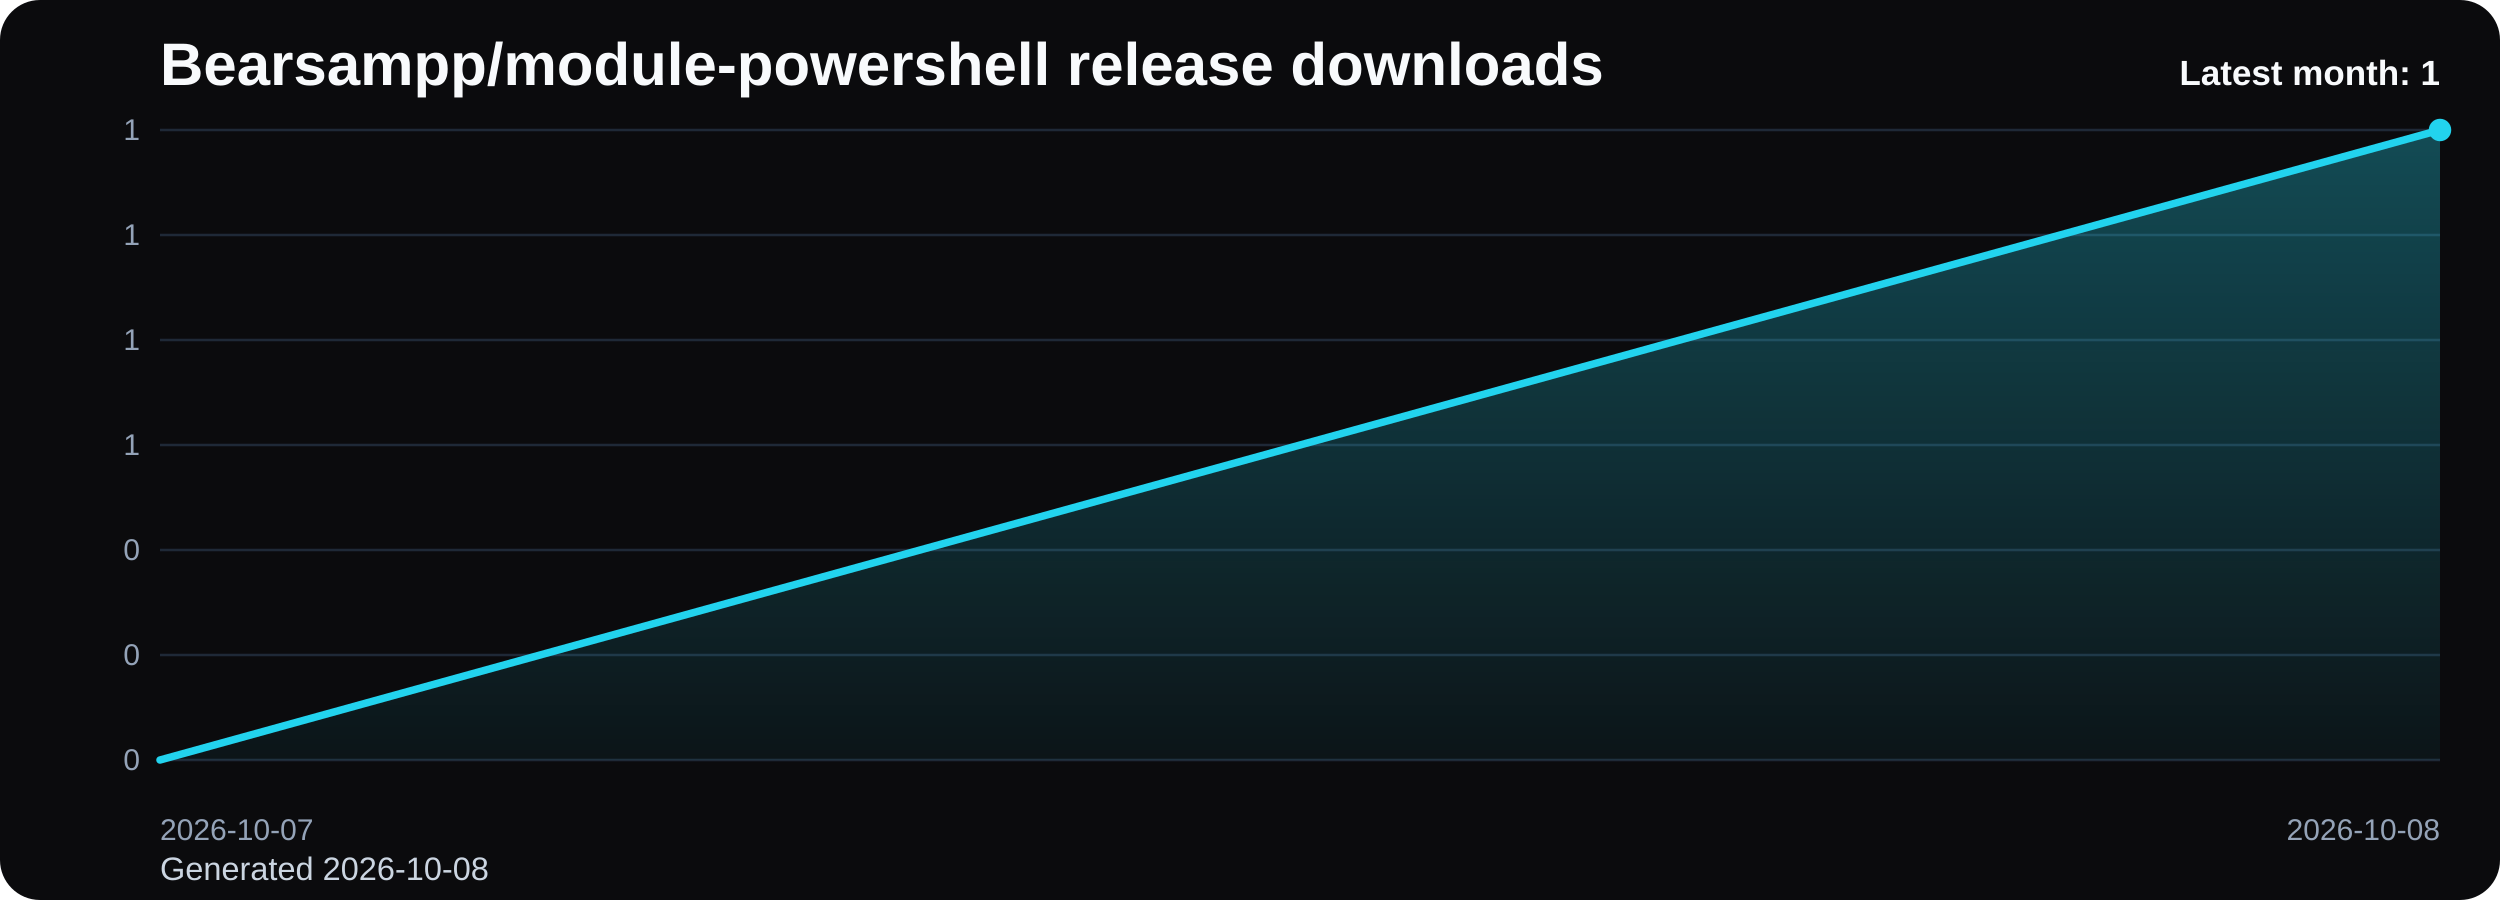
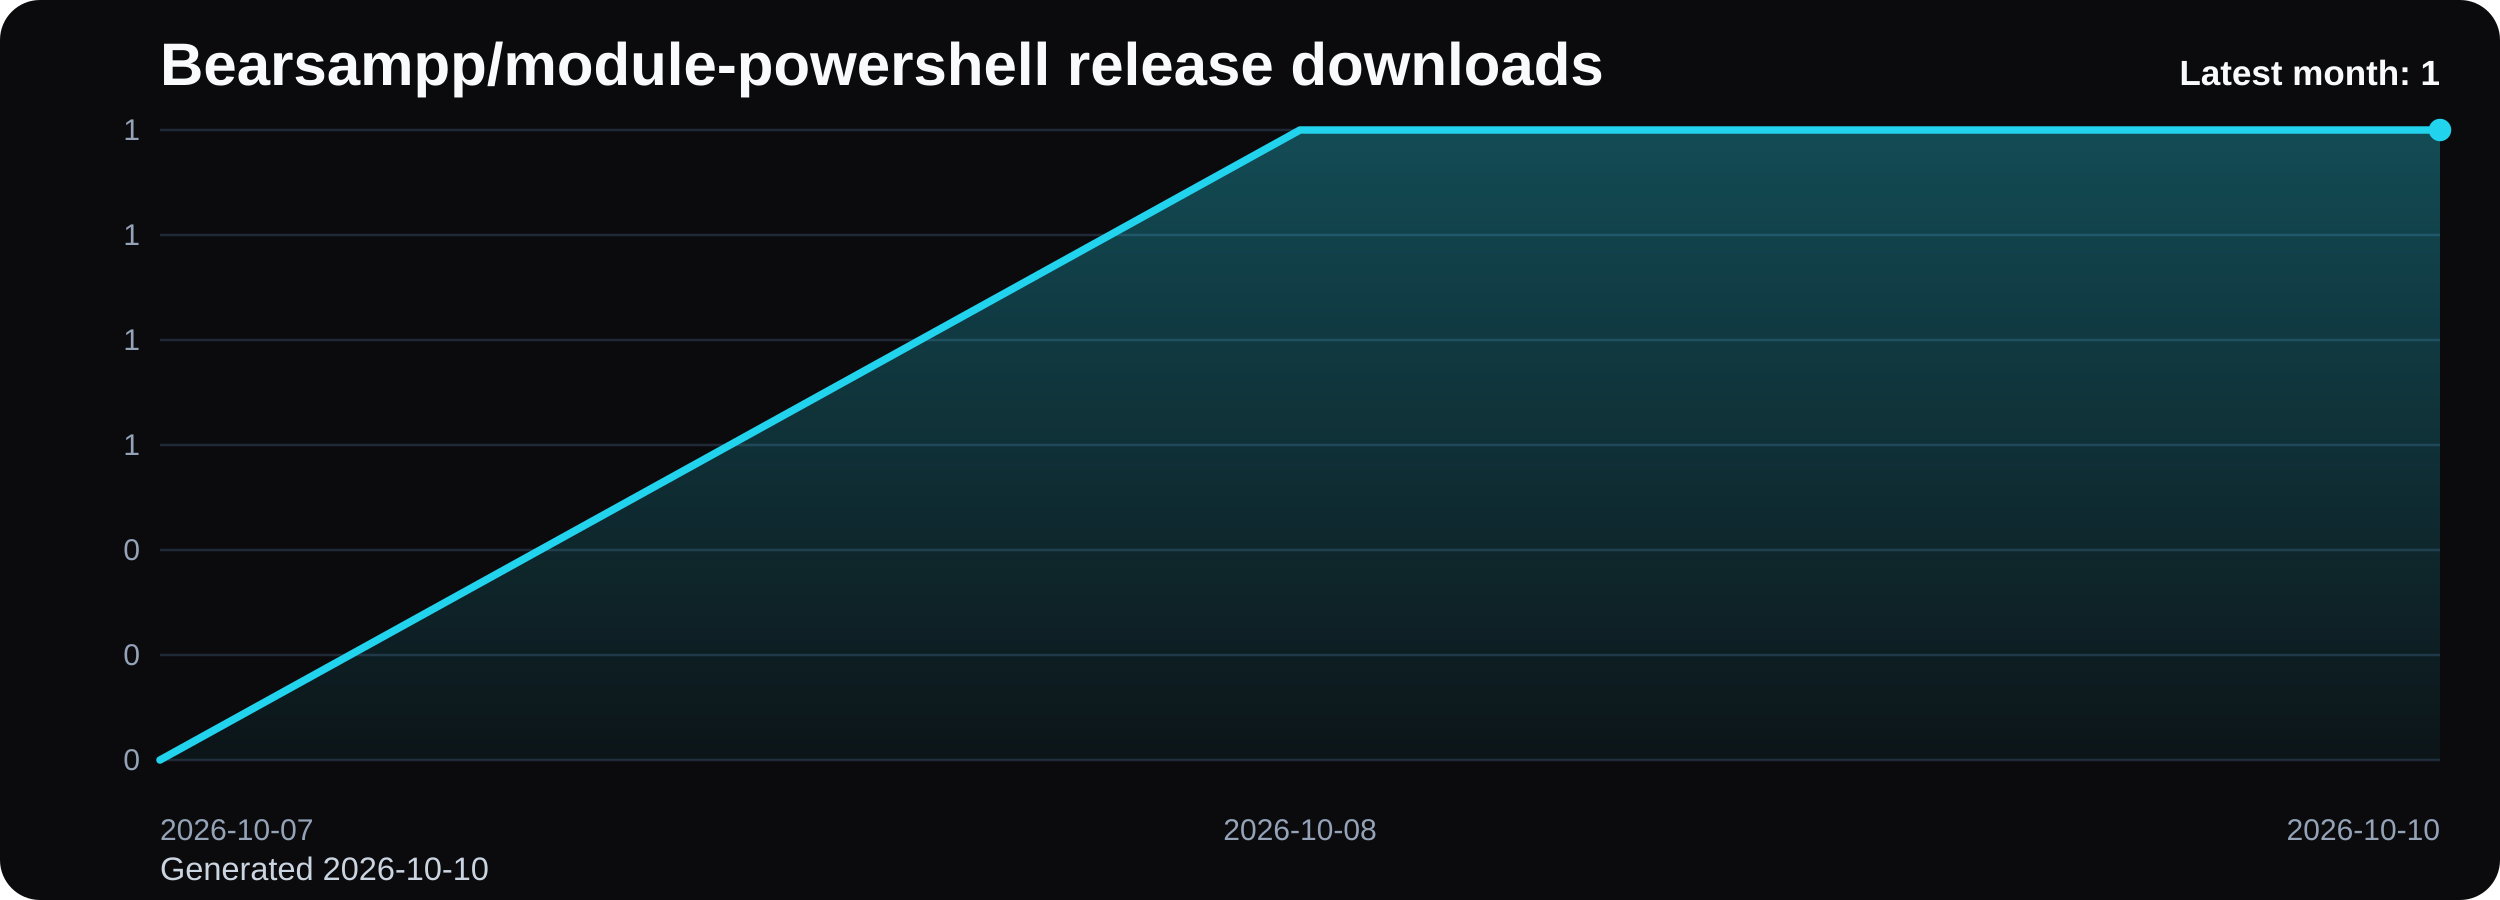
<svg xmlns="http://www.w3.org/2000/svg" viewBox="0 0 1000 360" role="img" aria-label="Bearsampp/module-powershell release downloads chart">
  <defs>
    <linearGradient id="fill-monthly-black" x1="0" y1="0" x2="0" y2="1">
      <stop offset="0%" stop-color="#22d3ee" stop-opacity="0.32" />
      <stop offset="100%" stop-color="#22d3ee" stop-opacity="0.05" />
    </linearGradient>
    <style>
      .bg { fill: #0b0b0d; }
      .title { font: 700 24px Arial, sans-serif; fill: #f8fafc; }
      .sub { font: 400 13px Arial, sans-serif; fill: #cbd5e1; }
      .grid { stroke: #1f2937; stroke-width: 1; }
      .axis { font: 400 12px Arial, sans-serif; fill: #94a3b8; }
      .line { fill: none; stroke: #22d3ee; stroke-width: 3; stroke-linecap: round; stroke-linejoin: round; }
      .dot { fill: #22d3ee; }
      .value { font: 600 11px Arial, sans-serif; fill: #cbd5e1; }
      .latest { font: 700 14px Arial, sans-serif; fill: #f8fafc; }
    </style>
  </defs>
  <rect class="bg" x="0" y="0" width="1000" height="360" rx="16" />
  <text class="title" x="64" y="34">Bearsampp/module-powershell release downloads</text>
-   <text class="sub" x="64" y="352">Generated 2026-10-08</text>
+   <text class="sub" x="64" y="352">Generated 2026-10-10</text>
  <line x1="64" y1="52.00" x2="976" y2="52.00" class="grid" />
  <text x="56" y="56.00" text-anchor="end" class="axis">1</text>
  <line x1="64" y1="94.00" x2="976" y2="94.00" class="grid" />
  <text x="56" y="98.00" text-anchor="end" class="axis">1</text>
  <line x1="64" y1="136.00" x2="976" y2="136.00" class="grid" />
  <text x="56" y="140.00" text-anchor="end" class="axis">1</text>
  <line x1="64" y1="178.00" x2="976" y2="178.00" class="grid" />
  <text x="56" y="182.00" text-anchor="end" class="axis">1</text>
  <line x1="64" y1="220.00" x2="976" y2="220.00" class="grid" />
  <text x="56" y="224.00" text-anchor="end" class="axis">0</text>
  <line x1="64" y1="262.00" x2="976" y2="262.00" class="grid" />
  <text x="56" y="266.00" text-anchor="end" class="axis">0</text>
  <line x1="64" y1="304.00" x2="976" y2="304.00" class="grid" />
  <text x="56" y="308.00" text-anchor="end" class="axis">0</text>
-   <path d="M 64.00 304 L 64.00 304.00 L 976.00 52.00 L 976.00 304 Z" fill="url(#fill-monthly-black)" />
-   <polyline class="line" points="64.00,304.00 976.00,52.00" />
+   <path d="M 64.00 304 L 64.00 304.00 L 520.00 52.00 L 976.00 52.00 L 976.00 304 Z" fill="url(#fill-monthly-black)" />
+   <polyline class="line" points="64.00,304.00 520.00,52.00 976.00,52.00" />
  <circle class="dot" cx="976.00" cy="52.00" r="4.5" />
  <text class="axis" x="64.00" y="336" text-anchor="start">2026-10-07</text>
-   <text class="axis" x="976.00" y="336" text-anchor="end">2026-10-08</text>
+   <text class="axis" x="520.00" y="336" text-anchor="middle">2026-10-08</text>
+   <text class="axis" x="976.00" y="336" text-anchor="end">2026-10-10</text>
  <text class="latest" x="976" y="34" text-anchor="end">Latest month: 1</text>
</svg>
